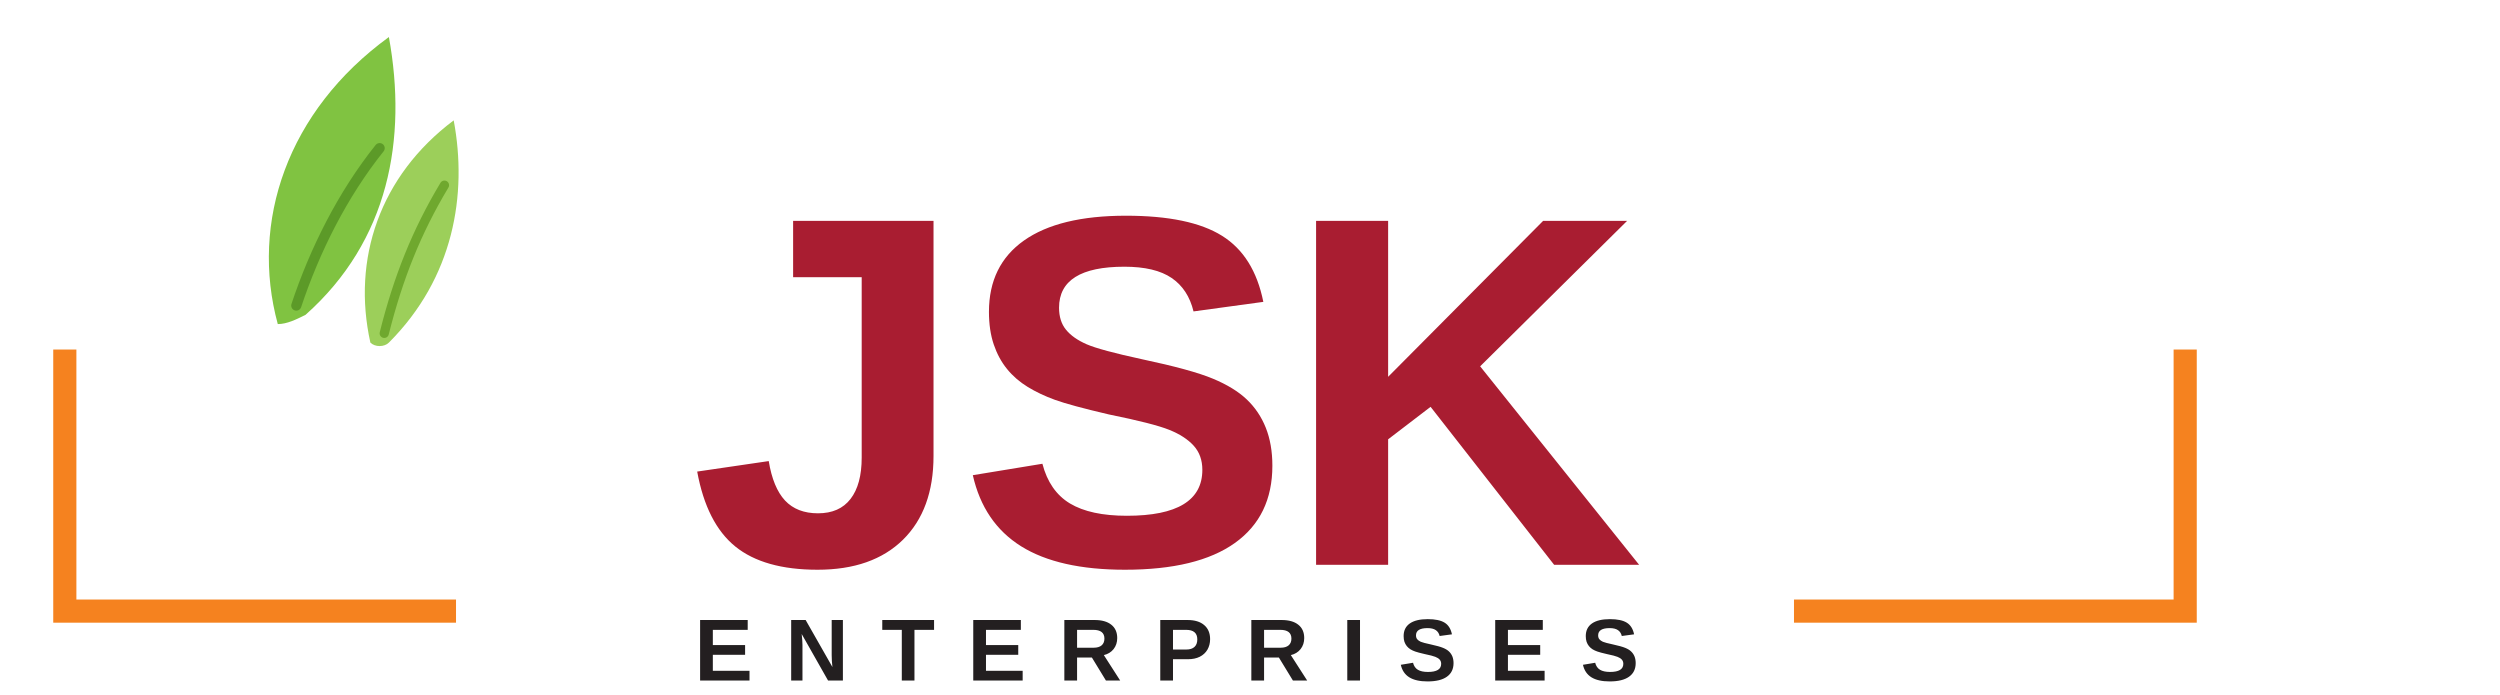
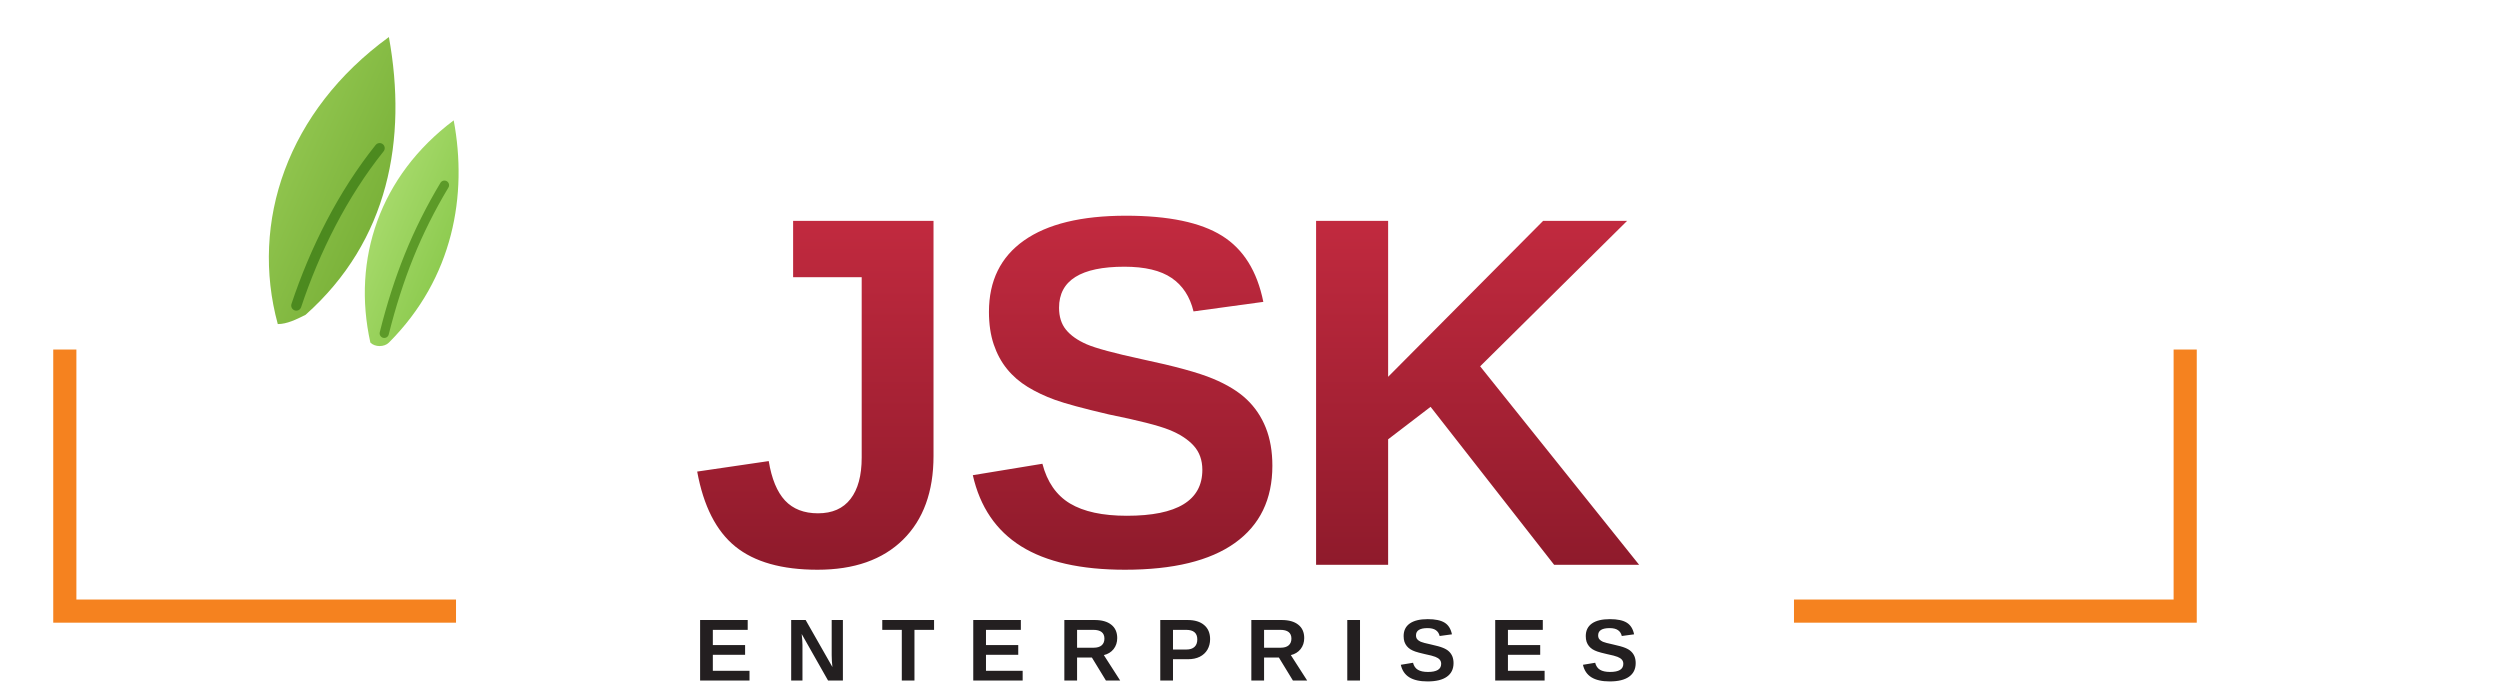
<svg xmlns="http://www.w3.org/2000/svg" viewBox="0 0 540 150" fill="none">
+   <defs>
+     <linearGradient id="leafGrad1" x1="0" y1="0" x2="1" y2="1">
+       <stop offset="0" stop-color="#9CCF5A" />
+       <stop offset="1" stop-color="#6FA82E" />
+     </linearGradient>
+     <linearGradient id="leafGrad2" x1="0" y1="0" x2="1" y2="1">
+       <stop offset="0" stop-color="#B4E27A" />
+       <stop offset="1" stop-color="#80C341" />
+     </linearGradient>
+     <linearGradient id="jskGrad" x1="0" y1="0" x2="0" y2="1">
+       <stop offset="0" stop-color="#C22A3F" />
+       <stop offset="1" stop-color="#8E1A2B" />
+     </linearGradient>
+   </defs>
  <g transform="translate(58,8)">
-     <path d="M2 62 C -4 40, 4 16, 26 0 C 30 22, 26 44, 8 60 C 6 61, 4 62, 2 62 Z" fill="#80C341" />
-     <path d="M22 66 C 18 48, 24 30, 40 18 C 43 34, 40 52, 26 66 C 25 67, 23 67, 22 66 Z" fill="#9CCF5A" />
-     <path d="M6 58 C 10 46, 16 34, 24 24" stroke="#5C9A28" stroke-width="2.2" stroke-linecap="round" fill="none" />
-     <path d="M25 64 C 28 52, 32 42, 38 32" stroke="#6FA82E" stroke-width="2" stroke-linecap="round" fill="none" />
+     <path d="M2 62 C -4 40, 4 16, 26 0 C 30 22, 26 44, 8 60 C 6 61, 4 62, 2 62 Z" fill="url(#leafGrad1)" />
+     <path d="M22 66 C 18 48, 24 30, 40 18 C 43 34, 40 52, 26 66 C 25 67, 23 67, 22 66 Z" fill="url(#leafGrad2)" />
+     <path d="M6 58 C 10 46, 16 34, 24 24" stroke="#4C8A1F" stroke-width="2.2" stroke-linecap="round" fill="none" />
+     <path d="M25 64 C 28 52, 32 42, 38 32" stroke="#5C9A28" stroke-width="2" stroke-linecap="round" fill="none" />
  </g>
  <path d="M14 78 L14 132 L96 132" stroke="#F5821F" stroke-width="5" fill="none" stroke-linecap="square" />
  <path d="M472 78 L472 132 L390 132" stroke="#F5821F" stroke-width="5" fill="none" stroke-linecap="square" />
-   <text x="252" y="122" text-anchor="middle" font-family="Arial, Helvetica, sans-serif" font-weight="800" font-size="108" fill="#A91D31" letter-spacing="-2">JSK</text>
+   <text x="252" y="122" text-anchor="middle" font-family="Arial, Helvetica, sans-serif" font-weight="800" font-size="108" fill="url(#jskGrad)" letter-spacing="-2">JSK</text>
  <text x="252" y="147" text-anchor="middle" font-family="Arial, Helvetica, sans-serif" font-weight="700" font-size="19" fill="#231F20" letter-spacing="7">ENTERPRISES</text>
</svg>
